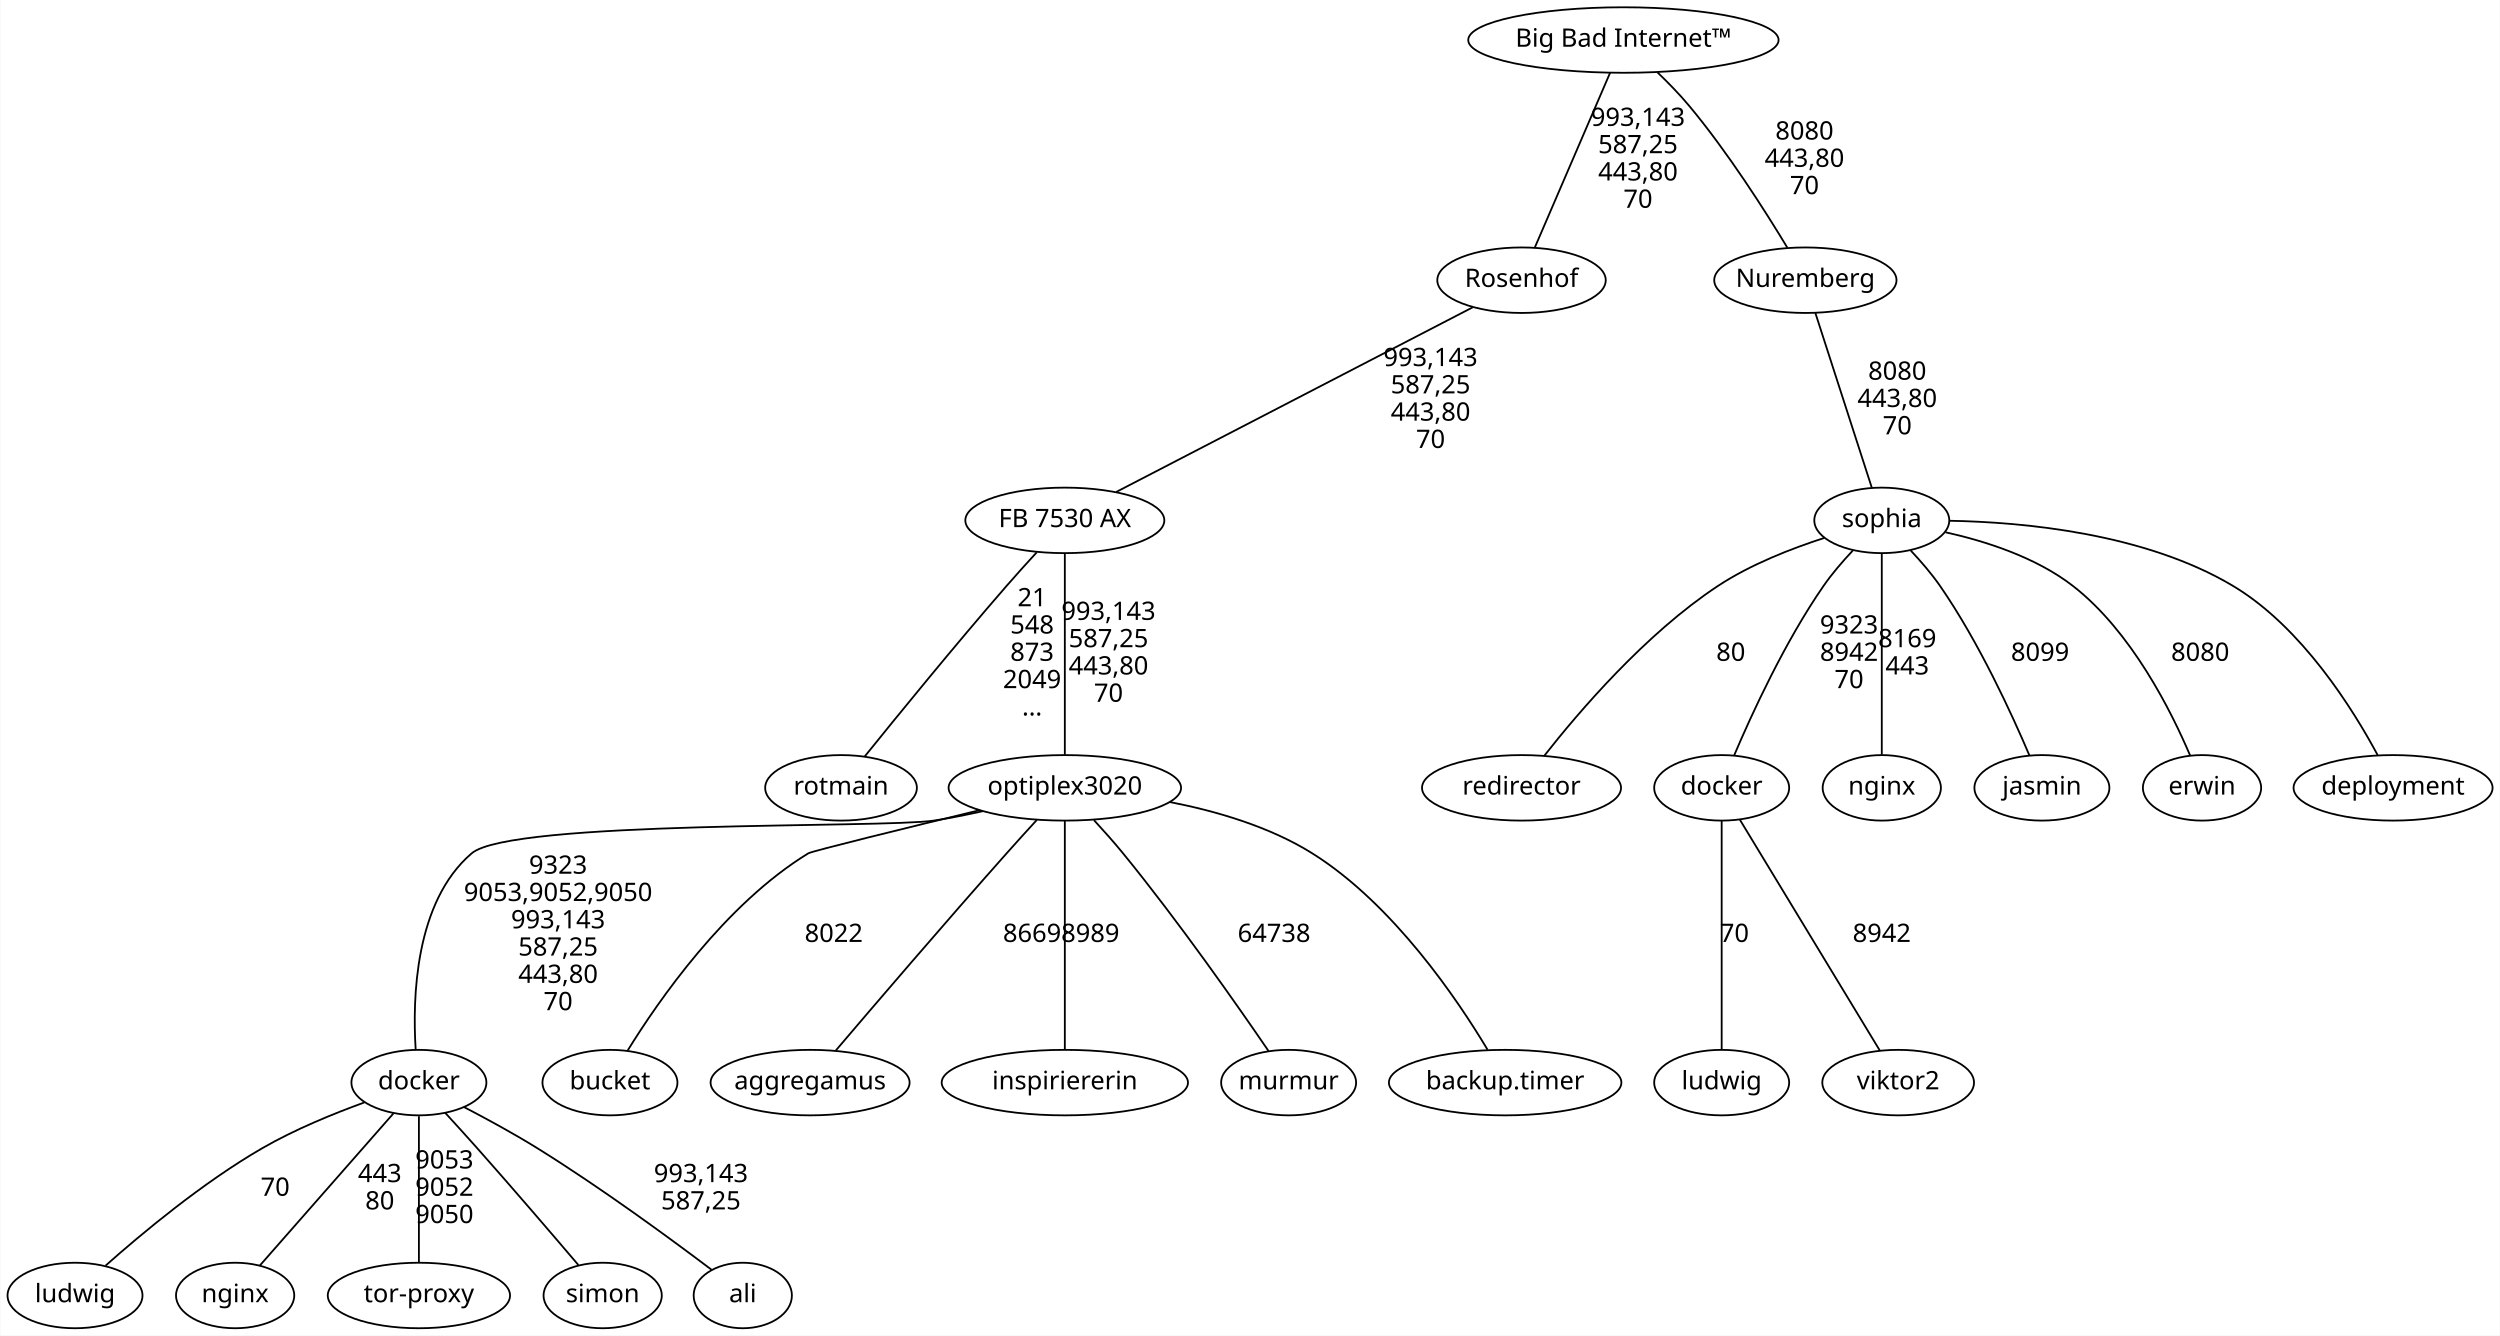
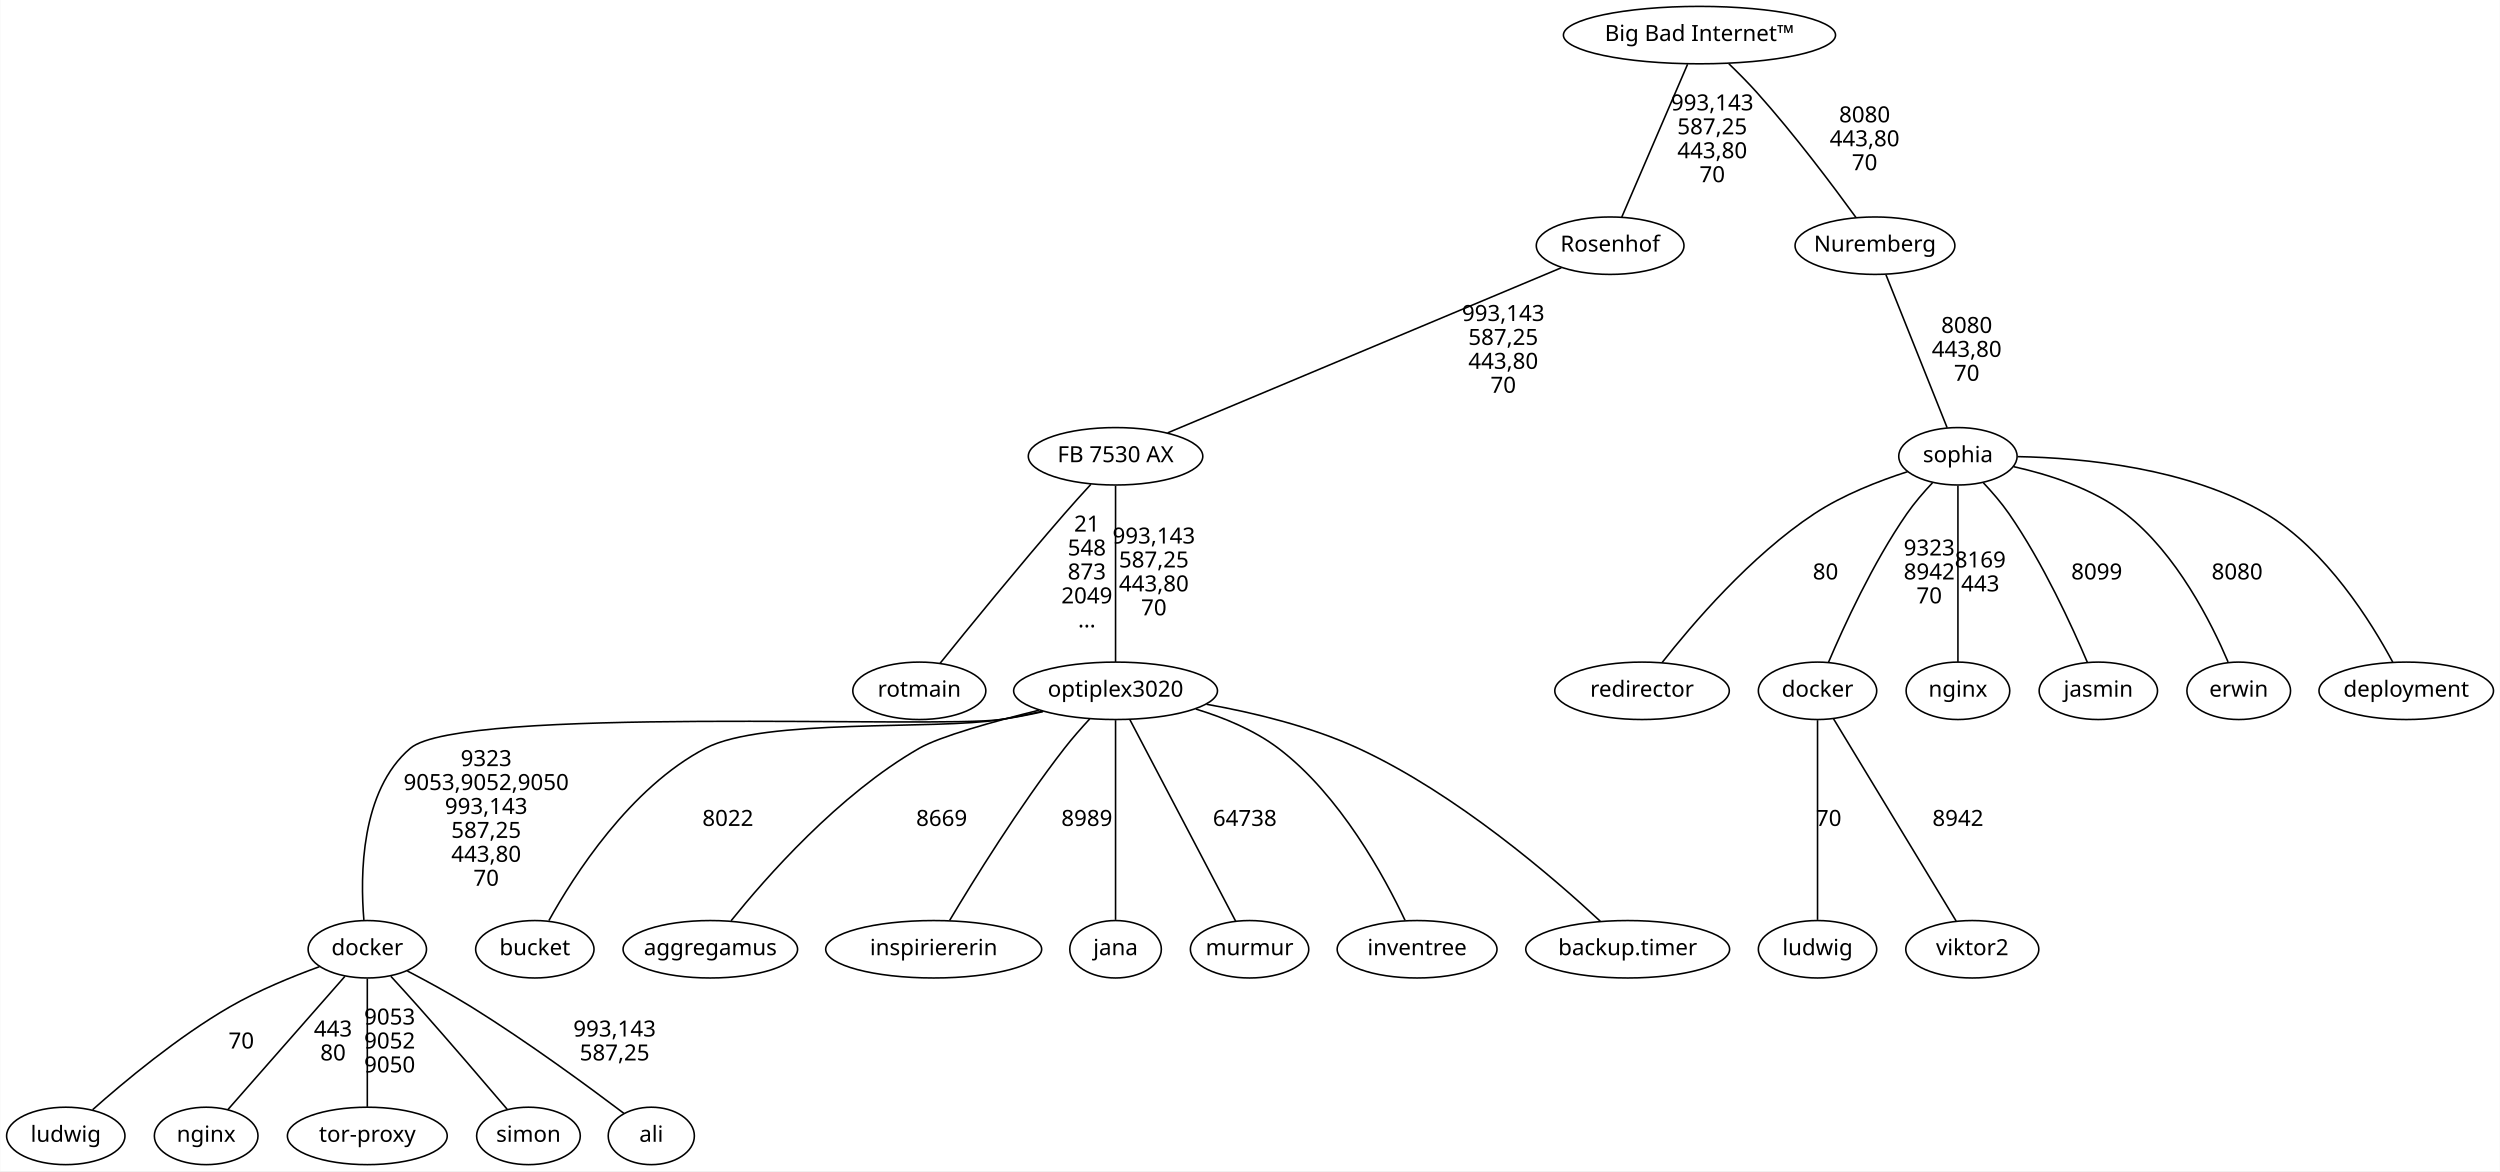
- <svg xmlns="http://www.w3.org/2000/svg" width="1374pt" height="734pt" viewBox="0.00 0.00 1373.64 734.00">
+ <svg xmlns="http://www.w3.org/2000/svg" width="1567pt" height="734pt" viewBox="0.00 0.00 1566.64 734.00">
  <g id="graph0" class="graph" transform="scale(1 1) rotate(0) translate(4 730)">
-     <polygon fill="white" stroke="transparent" points="-4,4 -4,-730 1369.64,-730 1369.64,4 -4,4" />
+     <polygon fill="white" stroke="none" points="-4,4 -4,-730 1562.64,-730 1562.64,4 -4,4" />
    <g id="node1" class="node">
-       <ellipse fill="none" stroke="black" cx="581.05" cy="-444" rx="54.69" ry="18" />
-       <text text-anchor="middle" x="581.05" y="-440.3" font-family="Unifont" font-size="14.00">FB 7530 AX</text>
+       <ellipse fill="none" stroke="black" cx="695.05" cy="-444" rx="54.69" ry="18" />
+       <text text-anchor="middle" x="695.05" y="-440.3" font-family="Unifont" font-size="14.00">FB 7530 AX</text>
    </g>
    <g id="node2" class="node">
-       <ellipse fill="none" stroke="black" cx="458.05" cy="-297" rx="41.69" ry="18" />
-       <text text-anchor="middle" x="458.05" y="-293.3" font-family="Unifont" font-size="14.00">rotmain</text>
+       <ellipse fill="none" stroke="black" cx="572.05" cy="-297" rx="41.69" ry="18" />
+       <text text-anchor="middle" x="572.05" y="-293.3" font-family="Unifont" font-size="14.00">rotmain</text>
    </g>
    <g id="edge1" class="edge">
-       <path fill="none" stroke="black" d="M565.58,-426.42C560.27,-420.64 554.34,-414.09 549.05,-408 520.58,-375.27 488.51,-335.89 471.06,-314.24" />
-       <text text-anchor="middle" x="563.05" y="-396.8" font-family="Unifont" font-size="14.00">21</text>
-       <text text-anchor="middle" x="563.05" y="-381.8" font-family="Unifont" font-size="14.00">548</text>
-       <text text-anchor="middle" x="563.05" y="-366.8" font-family="Unifont" font-size="14.00">873</text>
-       <text text-anchor="middle" x="563.05" y="-351.8" font-family="Unifont" font-size="14.00">2049</text>
-       <text text-anchor="middle" x="563.05" y="-336.8" font-family="Unifont" font-size="14.00">…</text>
+       <path fill="none" stroke="black" d="M679.58,-426.42C674.27,-420.64 668.34,-414.09 663.05,-408 634.58,-375.27 602.51,-335.89 585.06,-314.24" />
+       <text text-anchor="middle" x="677.05" y="-396.8" font-family="Unifont" font-size="14.00">21</text>
+       <text text-anchor="middle" x="677.05" y="-381.8" font-family="Unifont" font-size="14.00">548</text>
+       <text text-anchor="middle" x="677.05" y="-366.8" font-family="Unifont" font-size="14.00">873</text>
+       <text text-anchor="middle" x="677.05" y="-351.8" font-family="Unifont" font-size="14.00">2049</text>
+       <text text-anchor="middle" x="677.05" y="-336.8" font-family="Unifont" font-size="14.00">…</text>
    </g>
    <g id="node5" class="node">
-       <ellipse fill="none" stroke="black" cx="581.05" cy="-297" rx="63.89" ry="18" />
-       <text text-anchor="middle" x="581.05" y="-293.3" font-family="Unifont" font-size="14.00">optiplex3020</text>
+       <ellipse fill="none" stroke="black" cx="695.05" cy="-297" rx="63.89" ry="18" />
+       <text text-anchor="middle" x="695.05" y="-293.3" font-family="Unifont" font-size="14.00">optiplex3020</text>
    </g>
    <g id="edge4" class="edge">
-       <path fill="none" stroke="black" d="M581.05,-425.8C581.05,-397.89 581.05,-343.07 581.05,-315.18" />
-       <text text-anchor="middle" x="605.05" y="-389.3" font-family="Unifont" font-size="14.00">993,143</text>
-       <text text-anchor="middle" x="605.05" y="-374.3" font-family="Unifont" font-size="14.00">587,25</text>
-       <text text-anchor="middle" x="605.05" y="-359.3" font-family="Unifont" font-size="14.00">443,80</text>
-       <text text-anchor="middle" x="605.05" y="-344.3" font-family="Unifont" font-size="14.00">70</text>
+       <path fill="none" stroke="black" d="M695.05,-425.51C695.05,-397.49 695.05,-342.87 695.05,-315.1" />
+       <text text-anchor="middle" x="719.05" y="-389.3" font-family="Unifont" font-size="14.00">993,143</text>
+       <text text-anchor="middle" x="719.05" y="-374.3" font-family="Unifont" font-size="14.00">587,25</text>
+       <text text-anchor="middle" x="719.05" y="-359.3" font-family="Unifont" font-size="14.00">443,80</text>
+       <text text-anchor="middle" x="719.05" y="-344.3" font-family="Unifont" font-size="14.00">70</text>
    </g>
    <g id="node3" class="node">
-       <ellipse fill="none" stroke="black" cx="888.05" cy="-708" rx="85.29" ry="18" />
-       <text text-anchor="middle" x="888.05" y="-704.3" font-family="Unifont" font-size="14.00">Big Bad Internet™</text>
+       <ellipse fill="none" stroke="black" cx="1061.05" cy="-708" rx="85.29" ry="18" />
+       <text text-anchor="middle" x="1061.05" y="-704.3" font-family="Unifont" font-size="14.00">Big Bad Internet™</text>
    </g>
    <g id="node4" class="node">
-       <ellipse fill="none" stroke="black" cx="832.05" cy="-576" rx="46.29" ry="18" />
-       <text text-anchor="middle" x="832.05" y="-572.3" font-family="Unifont" font-size="14.00">Rosenhof</text>
+       <ellipse fill="none" stroke="black" cx="1005.05" cy="-576" rx="46.29" ry="18" />
+       <text text-anchor="middle" x="1005.05" y="-572.3" font-family="Unifont" font-size="14.00">Rosenhof</text>
    </g>
    <g id="edge2" class="edge">
-       <path fill="none" stroke="black" d="M880.73,-690C869.99,-665.09 850.1,-618.92 839.37,-594" />
-       <text text-anchor="middle" x="896.05" y="-660.8" font-family="Unifont" font-size="14.00">993,143</text>
-       <text text-anchor="middle" x="896.05" y="-645.8" font-family="Unifont" font-size="14.00">587,25</text>
-       <text text-anchor="middle" x="896.05" y="-630.8" font-family="Unifont" font-size="14.00">443,80</text>
-       <text text-anchor="middle" x="896.05" y="-615.8" font-family="Unifont" font-size="14.00">70</text>
-     </g>
-     <g id="node17" class="node">
-       <ellipse fill="none" stroke="black" cx="988.05" cy="-576" rx="50.09" ry="18" />
-       <text text-anchor="middle" x="988.05" y="-572.3" font-family="Unifont" font-size="14.00">Nuremberg</text>
-     </g>
-     <g id="edge16" class="edge">
-       <path fill="none" stroke="black" d="M906.74,-690.24C912.54,-684.68 918.79,-678.29 924.05,-672 945.47,-646.36 966.34,-613.46 978.15,-593.87" />
-       <text text-anchor="middle" x="987.55" y="-653.3" font-family="Unifont" font-size="14.00">8080</text>
-       <text text-anchor="middle" x="987.55" y="-638.3" font-family="Unifont" font-size="14.00">443,80</text>
-       <text text-anchor="middle" x="987.55" y="-623.3" font-family="Unifont" font-size="14.00">70</text>
+       <path fill="none" stroke="black" d="M1053.61,-689.74C1042.84,-664.73 1023.02,-618.73 1012.34,-593.92" />
+       <text text-anchor="middle" x="1069.05" y="-660.8" font-family="Unifont" font-size="14.00">993,143</text>
+       <text text-anchor="middle" x="1069.05" y="-645.8" font-family="Unifont" font-size="14.00">587,25</text>
+       <text text-anchor="middle" x="1069.05" y="-630.8" font-family="Unifont" font-size="14.00">443,80</text>
+       <text text-anchor="middle" x="1069.05" y="-615.8" font-family="Unifont" font-size="14.00">70</text>
+     </g>
+     <g id="node19" class="node">
+       <ellipse fill="none" stroke="black" cx="1171.05" cy="-576" rx="50.09" ry="18" />
+       <text text-anchor="middle" x="1171.05" y="-572.3" font-family="Unifont" font-size="14.00">Nuremberg</text>
+     </g>
+     <g id="edge18" class="edge">
+       <path fill="none" stroke="black" d="M1079.48,-690.02C1085.27,-684.44 1091.58,-678.1 1097.05,-672 1120.49,-645.84 1145.03,-613.1 1159.13,-593.69" />
+       <text text-anchor="middle" x="1164.55" y="-653.3" font-family="Unifont" font-size="14.00">8080</text>
+       <text text-anchor="middle" x="1164.55" y="-638.3" font-family="Unifont" font-size="14.00">443,80</text>
+       <text text-anchor="middle" x="1164.55" y="-623.3" font-family="Unifont" font-size="14.00">70</text>
    </g>
    <g id="edge3" class="edge">
-       <path fill="none" stroke="black" d="M805.19,-561.09C757.38,-536.33 657.99,-484.85 609.25,-459.6" />
-       <text text-anchor="middle" x="782.05" y="-528.8" font-family="Unifont" font-size="14.00">993,143</text>
-       <text text-anchor="middle" x="782.05" y="-513.8" font-family="Unifont" font-size="14.00">587,25</text>
-       <text text-anchor="middle" x="782.05" y="-498.8" font-family="Unifont" font-size="14.00">443,80</text>
-       <text text-anchor="middle" x="782.05" y="-483.8" font-family="Unifont" font-size="14.00">70</text>
+       <path fill="none" stroke="black" d="M974.47,-562.18C915.82,-537.58 787.97,-483.97 727.71,-458.7" />
+       <text text-anchor="middle" x="938.05" y="-528.8" font-family="Unifont" font-size="14.00">993,143</text>
+       <text text-anchor="middle" x="938.05" y="-513.8" font-family="Unifont" font-size="14.00">587,25</text>
+       <text text-anchor="middle" x="938.05" y="-498.8" font-family="Unifont" font-size="14.00">443,80</text>
+       <text text-anchor="middle" x="938.05" y="-483.8" font-family="Unifont" font-size="14.00">70</text>
    </g>
    <g id="node6" class="node">
      <ellipse fill="none" stroke="black" cx="226.05" cy="-135" rx="37.09" ry="18" />
      <text text-anchor="middle" x="226.05" y="-131.3" font-family="Unifont" font-size="14.00">docker</text>
    </g>
    <g id="edge5" class="edge">
-       <path fill="none" stroke="black" d="M535.94,-284.18C527.08,-282.19 517.81,-280.34 509.05,-279 481.08,-274.74 276.56,-279.37 255.05,-261 223.71,-234.24 222.52,-180.88 224.27,-153.34" />
-       <text text-anchor="middle" x="302.55" y="-249.8" font-family="Unifont" font-size="14.00">9323</text>
-       <text text-anchor="middle" x="302.55" y="-234.8" font-family="Unifont" font-size="14.00">9053,9052,9050</text>
-       <text text-anchor="middle" x="302.55" y="-219.8" font-family="Unifont" font-size="14.00">993,143</text>
-       <text text-anchor="middle" x="302.55" y="-204.8" font-family="Unifont" font-size="14.00">587,25</text>
-       <text text-anchor="middle" x="302.55" y="-189.8" font-family="Unifont" font-size="14.00">443,80</text>
-       <text text-anchor="middle" x="302.55" y="-174.8" font-family="Unifont" font-size="14.00">70</text>
+       <path fill="none" stroke="black" d="M649.58,-283.94C640.83,-281.99 631.69,-280.22 623.05,-279 582.29,-273.25 284.44,-287.62 253.05,-261 221.72,-234.44 221.57,-180.99 223.9,-153.38" />
+       <text text-anchor="middle" x="300.55" y="-249.8" font-family="Unifont" font-size="14.00">9323</text>
+       <text text-anchor="middle" x="300.55" y="-234.8" font-family="Unifont" font-size="14.00">9053,9052,9050</text>
+       <text text-anchor="middle" x="300.55" y="-219.8" font-family="Unifont" font-size="14.00">993,143</text>
+       <text text-anchor="middle" x="300.55" y="-204.8" font-family="Unifont" font-size="14.00">587,25</text>
+       <text text-anchor="middle" x="300.55" y="-189.8" font-family="Unifont" font-size="14.00">443,80</text>
+       <text text-anchor="middle" x="300.55" y="-174.8" font-family="Unifont" font-size="14.00">70</text>
    </g>
    <g id="node12" class="node">
      <ellipse fill="none" stroke="black" cx="331.05" cy="-135" rx="37.09" ry="18" />
      <text text-anchor="middle" x="331.05" y="-131.3" font-family="Unifont" font-size="14.00">bucket</text>
    </g>
    <g id="edge11" class="edge">
-       <path fill="none" stroke="black" d="M534.27,-284.74C494.04,-275 442.15,-262.28 440.05,-261 394.35,-233.08 357.51,-179.74 340.79,-152.66" />
-       <text text-anchor="middle" x="454.05" y="-212.3" font-family="Unifont" font-size="14.00">8022</text>
+       <path fill="none" stroke="black" d="M649.14,-284.19C640.51,-282.24 631.54,-280.41 623.05,-279 582.3,-272.24 474.69,-280.07 438.05,-261 390.66,-236.34 355.41,-181.01 339.85,-152.97" />
+       <text text-anchor="middle" x="452.05" y="-212.3" font-family="Unifont" font-size="14.00">8022</text>
    </g>
    <g id="node13" class="node">
      <ellipse fill="none" stroke="black" cx="441.05" cy="-135" rx="54.69" ry="18" />
      <text text-anchor="middle" x="441.05" y="-131.3" font-family="Unifont" font-size="14.00">aggregamus</text>
    </g>
    <g id="edge12" class="edge">
-       <path fill="none" stroke="black" d="M565.65,-279.35C560.35,-273.57 554.41,-267.03 549.05,-261 514.94,-222.63 475.73,-176.8 455.22,-152.71" />
-       <text text-anchor="middle" x="563.05" y="-212.3" font-family="Unifont" font-size="14.00">8669</text>
+       <path fill="none" stroke="black" d="M646.99,-284.84C618.3,-277.7 585.01,-268.41 572.05,-261 521.57,-232.12 475.63,-179.7 454.04,-152.85" />
+       <text text-anchor="middle" x="586.05" y="-212.3" font-family="Unifont" font-size="14.00">8669</text>
    </g>
    <g id="node14" class="node">
      <ellipse fill="none" stroke="black" cx="581.05" cy="-135" rx="67.69" ry="18" />
      <text text-anchor="middle" x="581.05" y="-131.3" font-family="Unifont" font-size="14.00">inspiriererin</text>
    </g>
    <g id="edge13" class="edge">
-       <path fill="none" stroke="black" d="M581.05,-278.88C581.05,-248.24 581.05,-184.38 581.05,-153.48" />
-       <text text-anchor="middle" x="595.05" y="-212.3" font-family="Unifont" font-size="14.00">8989</text>
+       <path fill="none" stroke="black" d="M678.86,-279.39C673.61,-273.72 667.9,-267.24 663.05,-261 634.54,-224.32 605.81,-177.82 591.1,-153.17" />
+       <text text-anchor="middle" x="677.05" y="-212.3" font-family="Unifont" font-size="14.00">8989</text>
    </g>
    <g id="node15" class="node">
-       <ellipse fill="none" stroke="black" cx="704.05" cy="-135" rx="37.09" ry="18" />
-       <text text-anchor="middle" x="704.05" y="-131.3" font-family="Unifont" font-size="14.00">murmur</text>
+       <ellipse fill="none" stroke="black" cx="695.05" cy="-135" rx="28.7" ry="18" />
+       <text text-anchor="middle" x="695.05" y="-131.3" font-family="Unifont" font-size="14.00">jana</text>
    </g>
    <g id="edge14" class="edge">
-       <path fill="none" stroke="black" d="M597.06,-279.25C602.3,-273.57 608.05,-267.12 613.05,-261 643.78,-223.37 676.55,-176.47 693.11,-152.21" />
-       <text text-anchor="middle" x="696.05" y="-212.3" font-family="Unifont" font-size="14.00">64738</text>
+       <path fill="none" stroke="black" d="M695.05,-278.57C695.05,-247.8 695.05,-184.17 695.05,-153.41" />
    </g>
    <g id="node16" class="node">
-       <ellipse fill="none" stroke="black" cx="823.05" cy="-135" rx="63.89" ry="18" />
-       <text text-anchor="middle" x="823.05" y="-131.3" font-family="Unifont" font-size="14.00">backup.timer</text>
+       <ellipse fill="none" stroke="black" cx="779.05" cy="-135" rx="37.09" ry="18" />
+       <text text-anchor="middle" x="779.05" y="-131.3" font-family="Unifont" font-size="14.00">murmur</text>
    </g>
    <g id="edge15" class="edge">
-       <path fill="none" stroke="black" d="M638.75,-289.2C664.21,-284.24 693.6,-275.69 717.05,-261 761.65,-233.05 797.15,-180.22 813.4,-153.06" />
+       <path fill="none" stroke="black" d="M704.04,-278.88C720.29,-247.92 754.36,-183.03 770.37,-152.52" />
+       <text text-anchor="middle" x="776.05" y="-212.3" font-family="Unifont" font-size="14.00">64738</text>
+     </g>
+     <g id="node17" class="node">
+       <ellipse fill="none" stroke="black" cx="884.05" cy="-135" rx="50.09" ry="18" />
+       <text text-anchor="middle" x="884.05" y="-131.3" font-family="Unifont" font-size="14.00">inventree</text>
+     </g>
+     <g id="edge16" class="edge">
+       <path fill="none" stroke="black" d="M745.35,-285.57C762.9,-280.24 781.96,-272.39 797.05,-261 835.87,-231.69 863.83,-179.94 876.49,-153.15" />
+     </g>
+     <g id="node18" class="node">
+       <ellipse fill="none" stroke="black" cx="1016.05" cy="-135" rx="63.89" ry="18" />
+       <text text-anchor="middle" x="1016.05" y="-131.3" font-family="Unifont" font-size="14.00">backup.timer</text>
+     </g>
+     <g id="edge17" class="edge">
+       <path fill="none" stroke="black" d="M752.08,-288.57C781.41,-283.35 817.16,-274.76 847.05,-261 908.7,-232.61 969.98,-179.49 998.88,-152.56" />
    </g>
    <g id="node7" class="node">
      <ellipse fill="none" stroke="black" cx="37.05" cy="-18" rx="37.09" ry="18" />
      <text text-anchor="middle" x="37.05" y="-14.3" font-family="Unifont" font-size="14.00">ludwig</text>
    </g>
    <g id="edge8" class="edge">
      <path fill="none" stroke="black" d="M196.05,-124.09C179.08,-117.93 157.78,-109.23 140.05,-99 107.3,-80.1 73.44,-51.81 53.86,-34.43" />
      <text text-anchor="middle" x="147.05" y="-72.8" font-family="Unifont" font-size="14.00">70</text>
    </g>
    <g id="node8" class="node">
      <ellipse fill="none" stroke="black" cx="125.05" cy="-18" rx="32.49" ry="18" />
      <text text-anchor="middle" x="125.05" y="-14.3" font-family="Unifont" font-size="14.00">nginx</text>
    </g>
    <g id="edge7" class="edge">
      <path fill="none" stroke="black" d="M212,-118.01C192.6,-95.92 157.82,-56.31 138.65,-34.49" />
      <text text-anchor="middle" x="204.55" y="-80.3" font-family="Unifont" font-size="14.00">443</text>
      <text text-anchor="middle" x="204.55" y="-65.3" font-family="Unifont" font-size="14.00">80</text>
    </g>
    <g id="node9" class="node">
      <ellipse fill="none" stroke="black" cx="226.05" cy="-18" rx="50.09" ry="18" />
      <text text-anchor="middle" x="226.05" y="-14.3" font-family="Unifont" font-size="14.00">tor-proxy</text>
    </g>
    <g id="edge6" class="edge">
      <path fill="none" stroke="black" d="M226.05,-116.53C226.05,-94.79 226.05,-57.89 226.05,-36.25" />
      <text text-anchor="middle" x="240.05" y="-87.8" font-family="Unifont" font-size="14.00">9053</text>
      <text text-anchor="middle" x="240.05" y="-72.8" font-family="Unifont" font-size="14.00">9052</text>
      <text text-anchor="middle" x="240.05" y="-57.8" font-family="Unifont" font-size="14.00">9050</text>
    </g>
    <g id="node10" class="node">
      <ellipse fill="none" stroke="black" cx="327.05" cy="-18" rx="32.49" ry="18" />
      <text text-anchor="middle" x="327.05" y="-14.3" font-family="Unifont" font-size="14.00">simon</text>
    </g>
    <g id="edge9" class="edge">
-       <path fill="none" stroke="black" d="M240.48,-118.41C246.01,-112.38 252.36,-105.4 258.05,-99 277.65,-76.92 299.89,-50.97 313.69,-34.75" />
+       <path fill="none" stroke="black" d="M240.8,-118.06C246.26,-112.11 252.47,-105.28 258.05,-99 277.65,-76.92 299.89,-50.97 313.69,-34.75" />
    </g>
    <g id="node11" class="node">
      <ellipse fill="none" stroke="black" cx="404.05" cy="-18" rx="27" ry="18" />
      <text text-anchor="middle" x="404.05" y="-14.3" font-family="Unifont" font-size="14.00">ali</text>
    </g>
    <g id="edge10" class="edge">
-       <path fill="none" stroke="black" d="M250.83,-121.56C263.13,-115.16 278.08,-107.04 291.05,-99 326.18,-77.21 365.12,-48.59 386.88,-32.15" />
+       <path fill="none" stroke="black" d="M251.14,-121.4C263.38,-115.03 278.19,-106.97 291.05,-99 326.18,-77.21 365.12,-48.59 386.88,-32.15" />
      <text text-anchor="middle" x="381.05" y="-80.3" font-family="Unifont" font-size="14.00">993,143</text>
      <text text-anchor="middle" x="381.05" y="-65.3" font-family="Unifont" font-size="14.00">587,25</text>
    </g>
-     <g id="node18" class="node">
-       <ellipse fill="none" stroke="black" cx="1030.05" cy="-444" rx="37.09" ry="18" />
-       <text text-anchor="middle" x="1030.05" y="-440.3" font-family="Unifont" font-size="14.00">sophia</text>
-     </g>
-     <g id="edge17" class="edge">
-       <path fill="none" stroke="black" d="M993.54,-558C1001.59,-533.09 1016.5,-486.92 1024.55,-462" />
-       <text text-anchor="middle" x="1038.55" y="-521.3" font-family="Unifont" font-size="14.00">8080</text>
-       <text text-anchor="middle" x="1038.55" y="-506.3" font-family="Unifont" font-size="14.00">443,80</text>
-       <text text-anchor="middle" x="1038.55" y="-491.3" font-family="Unifont" font-size="14.00">70</text>
-     </g>
-     <g id="node19" class="node">
-       <ellipse fill="none" stroke="black" cx="832.05" cy="-297" rx="54.69" ry="18" />
-       <text text-anchor="middle" x="832.05" y="-293.3" font-family="Unifont" font-size="14.00">redirector</text>
+     <g id="node20" class="node">
+       <ellipse fill="none" stroke="black" cx="1223.05" cy="-444" rx="37.09" ry="18" />
+       <text text-anchor="middle" x="1223.05" y="-440.3" font-family="Unifont" font-size="14.00">sophia</text>
+     </g>
+     <g id="edge19" class="edge">
+       <path fill="none" stroke="black" d="M1177.95,-557.74C1187.95,-532.73 1206.35,-486.73 1216.28,-461.92" />
+       <text text-anchor="middle" x="1228.55" y="-521.3" font-family="Unifont" font-size="14.00">8080</text>
+       <text text-anchor="middle" x="1228.55" y="-506.3" font-family="Unifont" font-size="14.00">443,80</text>
+       <text text-anchor="middle" x="1228.55" y="-491.3" font-family="Unifont" font-size="14.00">70</text>
+     </g>
+     <g id="node21" class="node">
+       <ellipse fill="none" stroke="black" cx="1025.05" cy="-297" rx="54.69" ry="18" />
+       <text text-anchor="middle" x="1025.05" y="-293.3" font-family="Unifont" font-size="14.00">redirector</text>
+     </g>
+     <g id="edge24" class="edge">
+       <path fill="none" stroke="black" d="M1191.48,-434.36C1173.46,-428.56 1150.96,-419.81 1133.05,-408 1093.05,-381.64 1056.18,-338.36 1037.62,-314.71" />
+       <text text-anchor="middle" x="1140.05" y="-366.8" font-family="Unifont" font-size="14.00">80</text>
+     </g>
+     <g id="node22" class="node">
+       <ellipse fill="none" stroke="black" cx="1135.05" cy="-297" rx="37.09" ry="18" />
+       <text text-anchor="middle" x="1135.05" y="-293.3" font-family="Unifont" font-size="14.00">docker</text>
+     </g>
+     <g id="edge21" class="edge">
+       <path fill="none" stroke="black" d="M1207.1,-427.39C1201.64,-421.59 1195.73,-414.77 1191.05,-408 1169.69,-377.17 1151.37,-337.09 1141.9,-314.81" />
+       <text text-anchor="middle" x="1205.05" y="-381.8" font-family="Unifont" font-size="14.00">9323</text>
+       <text text-anchor="middle" x="1205.05" y="-366.8" font-family="Unifont" font-size="14.00">8942</text>
+       <text text-anchor="middle" x="1205.05" y="-351.8" font-family="Unifont" font-size="14.00">70</text>
+     </g>
+     <g id="node24" class="node">
+       <ellipse fill="none" stroke="black" cx="1223.05" cy="-297" rx="32.49" ry="18" />
+       <text text-anchor="middle" x="1223.05" y="-293.3" font-family="Unifont" font-size="14.00">nginx</text>
+     </g>
+     <g id="edge20" class="edge">
+       <path fill="none" stroke="black" d="M1223.05,-425.51C1223.05,-397.49 1223.05,-342.87 1223.05,-315.1" />
+       <text text-anchor="middle" x="1237.05" y="-374.3" font-family="Unifont" font-size="14.00">8169</text>
+       <text text-anchor="middle" x="1237.05" y="-359.3" font-family="Unifont" font-size="14.00">443</text>
+     </g>
+     <g id="node26" class="node">
+       <ellipse fill="none" stroke="black" cx="1311.05" cy="-297" rx="37.09" ry="18" />
+       <text text-anchor="middle" x="1311.05" y="-293.3" font-family="Unifont" font-size="14.00">jasmin</text>
+     </g>
+     <g id="edge25" class="edge">
+       <path fill="none" stroke="black" d="M1238.99,-427.39C1244.45,-421.59 1250.36,-414.77 1255.05,-408 1276.4,-377.17 1294.73,-337.09 1304.19,-314.81" />
+       <text text-anchor="middle" x="1310.05" y="-366.8" font-family="Unifont" font-size="14.00">8099</text>
+     </g>
+     <g id="node27" class="node">
+       <ellipse fill="none" stroke="black" cx="1399.05" cy="-297" rx="32.49" ry="18" />
+       <text text-anchor="middle" x="1399.05" y="-293.3" font-family="Unifont" font-size="14.00">erwin</text>
+     </g>
+     <g id="edge26" class="edge">
+       <path fill="none" stroke="black" d="M1258,-437.48C1279.89,-432.63 1307.7,-423.78 1328.05,-408 1360.2,-383.06 1382.1,-339.22 1392.37,-315.1" />
+       <text text-anchor="middle" x="1398.05" y="-366.8" font-family="Unifont" font-size="14.00">8080</text>
+     </g>
+     <g id="node28" class="node">
+       <ellipse fill="none" stroke="black" cx="1504.05" cy="-297" rx="54.69" ry="18" />
+       <text text-anchor="middle" x="1504.05" y="-293.3" font-family="Unifont" font-size="14.00">deployment</text>
+     </g>
+     <g id="edge27" class="edge">
+       <path fill="none" stroke="black" d="M1260.58,-443.79C1301.56,-443 1367.79,-436.78 1416.05,-408 1454.07,-385.33 1482.31,-339.73 1495.6,-314.95" />
+     </g>
+     <g id="node23" class="node">
+       <ellipse fill="none" stroke="black" cx="1135.05" cy="-135" rx="37.09" ry="18" />
+       <text text-anchor="middle" x="1135.05" y="-131.3" font-family="Unifont" font-size="14.00">ludwig</text>
    </g>
    <g id="edge22" class="edge">
-       <path fill="none" stroke="black" d="M998.48,-434.36C980.46,-428.56 957.96,-419.81 940.05,-408 900.05,-381.64 863.18,-338.36 844.62,-314.71" />
-       <text text-anchor="middle" x="947.05" y="-366.8" font-family="Unifont" font-size="14.00">80</text>
-     </g>
-     <g id="node20" class="node">
-       <ellipse fill="none" stroke="black" cx="942.05" cy="-297" rx="37.09" ry="18" />
-       <text text-anchor="middle" x="942.05" y="-293.3" font-family="Unifont" font-size="14.00">docker</text>
-     </g>
-     <g id="edge19" class="edge">
-       <path fill="none" stroke="black" d="M1014.1,-427.39C1008.64,-421.59 1002.73,-414.77 998.05,-408 976.69,-377.17 958.37,-337.09 948.9,-314.81" />
-       <text text-anchor="middle" x="1012.05" y="-381.8" font-family="Unifont" font-size="14.00">9323</text>
-       <text text-anchor="middle" x="1012.05" y="-366.8" font-family="Unifont" font-size="14.00">8942</text>
-       <text text-anchor="middle" x="1012.05" y="-351.8" font-family="Unifont" font-size="14.00">70</text>
-     </g>
-     <g id="node22" class="node">
-       <ellipse fill="none" stroke="black" cx="1030.05" cy="-297" rx="32.49" ry="18" />
-       <text text-anchor="middle" x="1030.05" y="-293.3" font-family="Unifont" font-size="14.00">nginx</text>
-     </g>
-     <g id="edge18" class="edge">
-       <path fill="none" stroke="black" d="M1030.05,-425.8C1030.05,-397.89 1030.05,-343.07 1030.05,-315.18" />
-       <text text-anchor="middle" x="1044.05" y="-374.3" font-family="Unifont" font-size="14.00">8169</text>
-       <text text-anchor="middle" x="1044.05" y="-359.3" font-family="Unifont" font-size="14.00">443</text>
-     </g>
-     <g id="node24" class="node">
-       <ellipse fill="none" stroke="black" cx="1118.05" cy="-297" rx="37.09" ry="18" />
-       <text text-anchor="middle" x="1118.05" y="-293.3" font-family="Unifont" font-size="14.00">jasmin</text>
+       <path fill="none" stroke="black" d="M1135.05,-278.57C1135.05,-247.8 1135.05,-184.17 1135.05,-153.41" />
+       <text text-anchor="middle" x="1142.05" y="-212.3" font-family="Unifont" font-size="14.00">70</text>
+     </g>
+     <g id="node25" class="node">
+       <ellipse fill="none" stroke="black" cx="1232.05" cy="-135" rx="41.69" ry="18" />
+       <text text-anchor="middle" x="1232.05" y="-131.3" font-family="Unifont" font-size="14.00">viktor2</text>
    </g>
    <g id="edge23" class="edge">
-       <path fill="none" stroke="black" d="M1045.99,-427.39C1051.45,-421.59 1057.36,-414.77 1062.05,-408 1083.4,-377.17 1101.73,-337.09 1111.19,-314.81" />
-       <text text-anchor="middle" x="1117.05" y="-366.8" font-family="Unifont" font-size="14.00">8099</text>
-     </g>
-     <g id="node25" class="node">
-       <ellipse fill="none" stroke="black" cx="1206.05" cy="-297" rx="32.49" ry="18" />
-       <text text-anchor="middle" x="1206.05" y="-293.3" font-family="Unifont" font-size="14.00">erwin</text>
-     </g>
-     <g id="edge24" class="edge">
-       <path fill="none" stroke="black" d="M1065,-437.48C1086.89,-432.63 1114.7,-423.78 1135.05,-408 1167.38,-382.93 1189.34,-338.73 1199.54,-314.7" />
-       <text text-anchor="middle" x="1205.05" y="-366.8" font-family="Unifont" font-size="14.00">8080</text>
-     </g>
-     <g id="node26" class="node">
-       <ellipse fill="none" stroke="black" cx="1311.05" cy="-297" rx="54.69" ry="18" />
-       <text text-anchor="middle" x="1311.05" y="-293.3" font-family="Unifont" font-size="14.00">deployment</text>
-     </g>
-     <g id="edge25" class="edge">
-       <path fill="none" stroke="black" d="M1067.2,-443.79C1108.16,-443.04 1174.64,-436.87 1223.05,-408 1261.07,-385.33 1289.31,-339.73 1302.6,-314.95" />
-     </g>
-     <g id="node21" class="node">
-       <ellipse fill="none" stroke="black" cx="942.05" cy="-135" rx="37.09" ry="18" />
-       <text text-anchor="middle" x="942.05" y="-131.3" font-family="Unifont" font-size="14.00">ludwig</text>
-     </g>
-     <g id="edge20" class="edge">
-       <path fill="none" stroke="black" d="M942.05,-278.88C942.05,-248.24 942.05,-184.38 942.05,-153.48" />
-       <text text-anchor="middle" x="949.05" y="-212.3" font-family="Unifont" font-size="14.00">70</text>
-     </g>
-     <g id="node23" class="node">
-       <ellipse fill="none" stroke="black" cx="1039.05" cy="-135" rx="41.69" ry="18" />
-       <text text-anchor="middle" x="1039.05" y="-131.3" font-family="Unifont" font-size="14.00">viktor2</text>
-     </g>
-     <g id="edge21" class="edge">
-       <path fill="none" stroke="black" d="M952.06,-279.48C970.65,-248.82 1010.28,-183.44 1028.94,-152.67" />
-       <text text-anchor="middle" x="1030.05" y="-212.3" font-family="Unifont" font-size="14.00">8942</text>
+       <path fill="none" stroke="black" d="M1145.06,-279.48C1163.65,-248.82 1203.28,-183.44 1221.94,-152.67" />
+       <text text-anchor="middle" x="1223.05" y="-212.3" font-family="Unifont" font-size="14.00">8942</text>
    </g>
  </g>
</svg>
